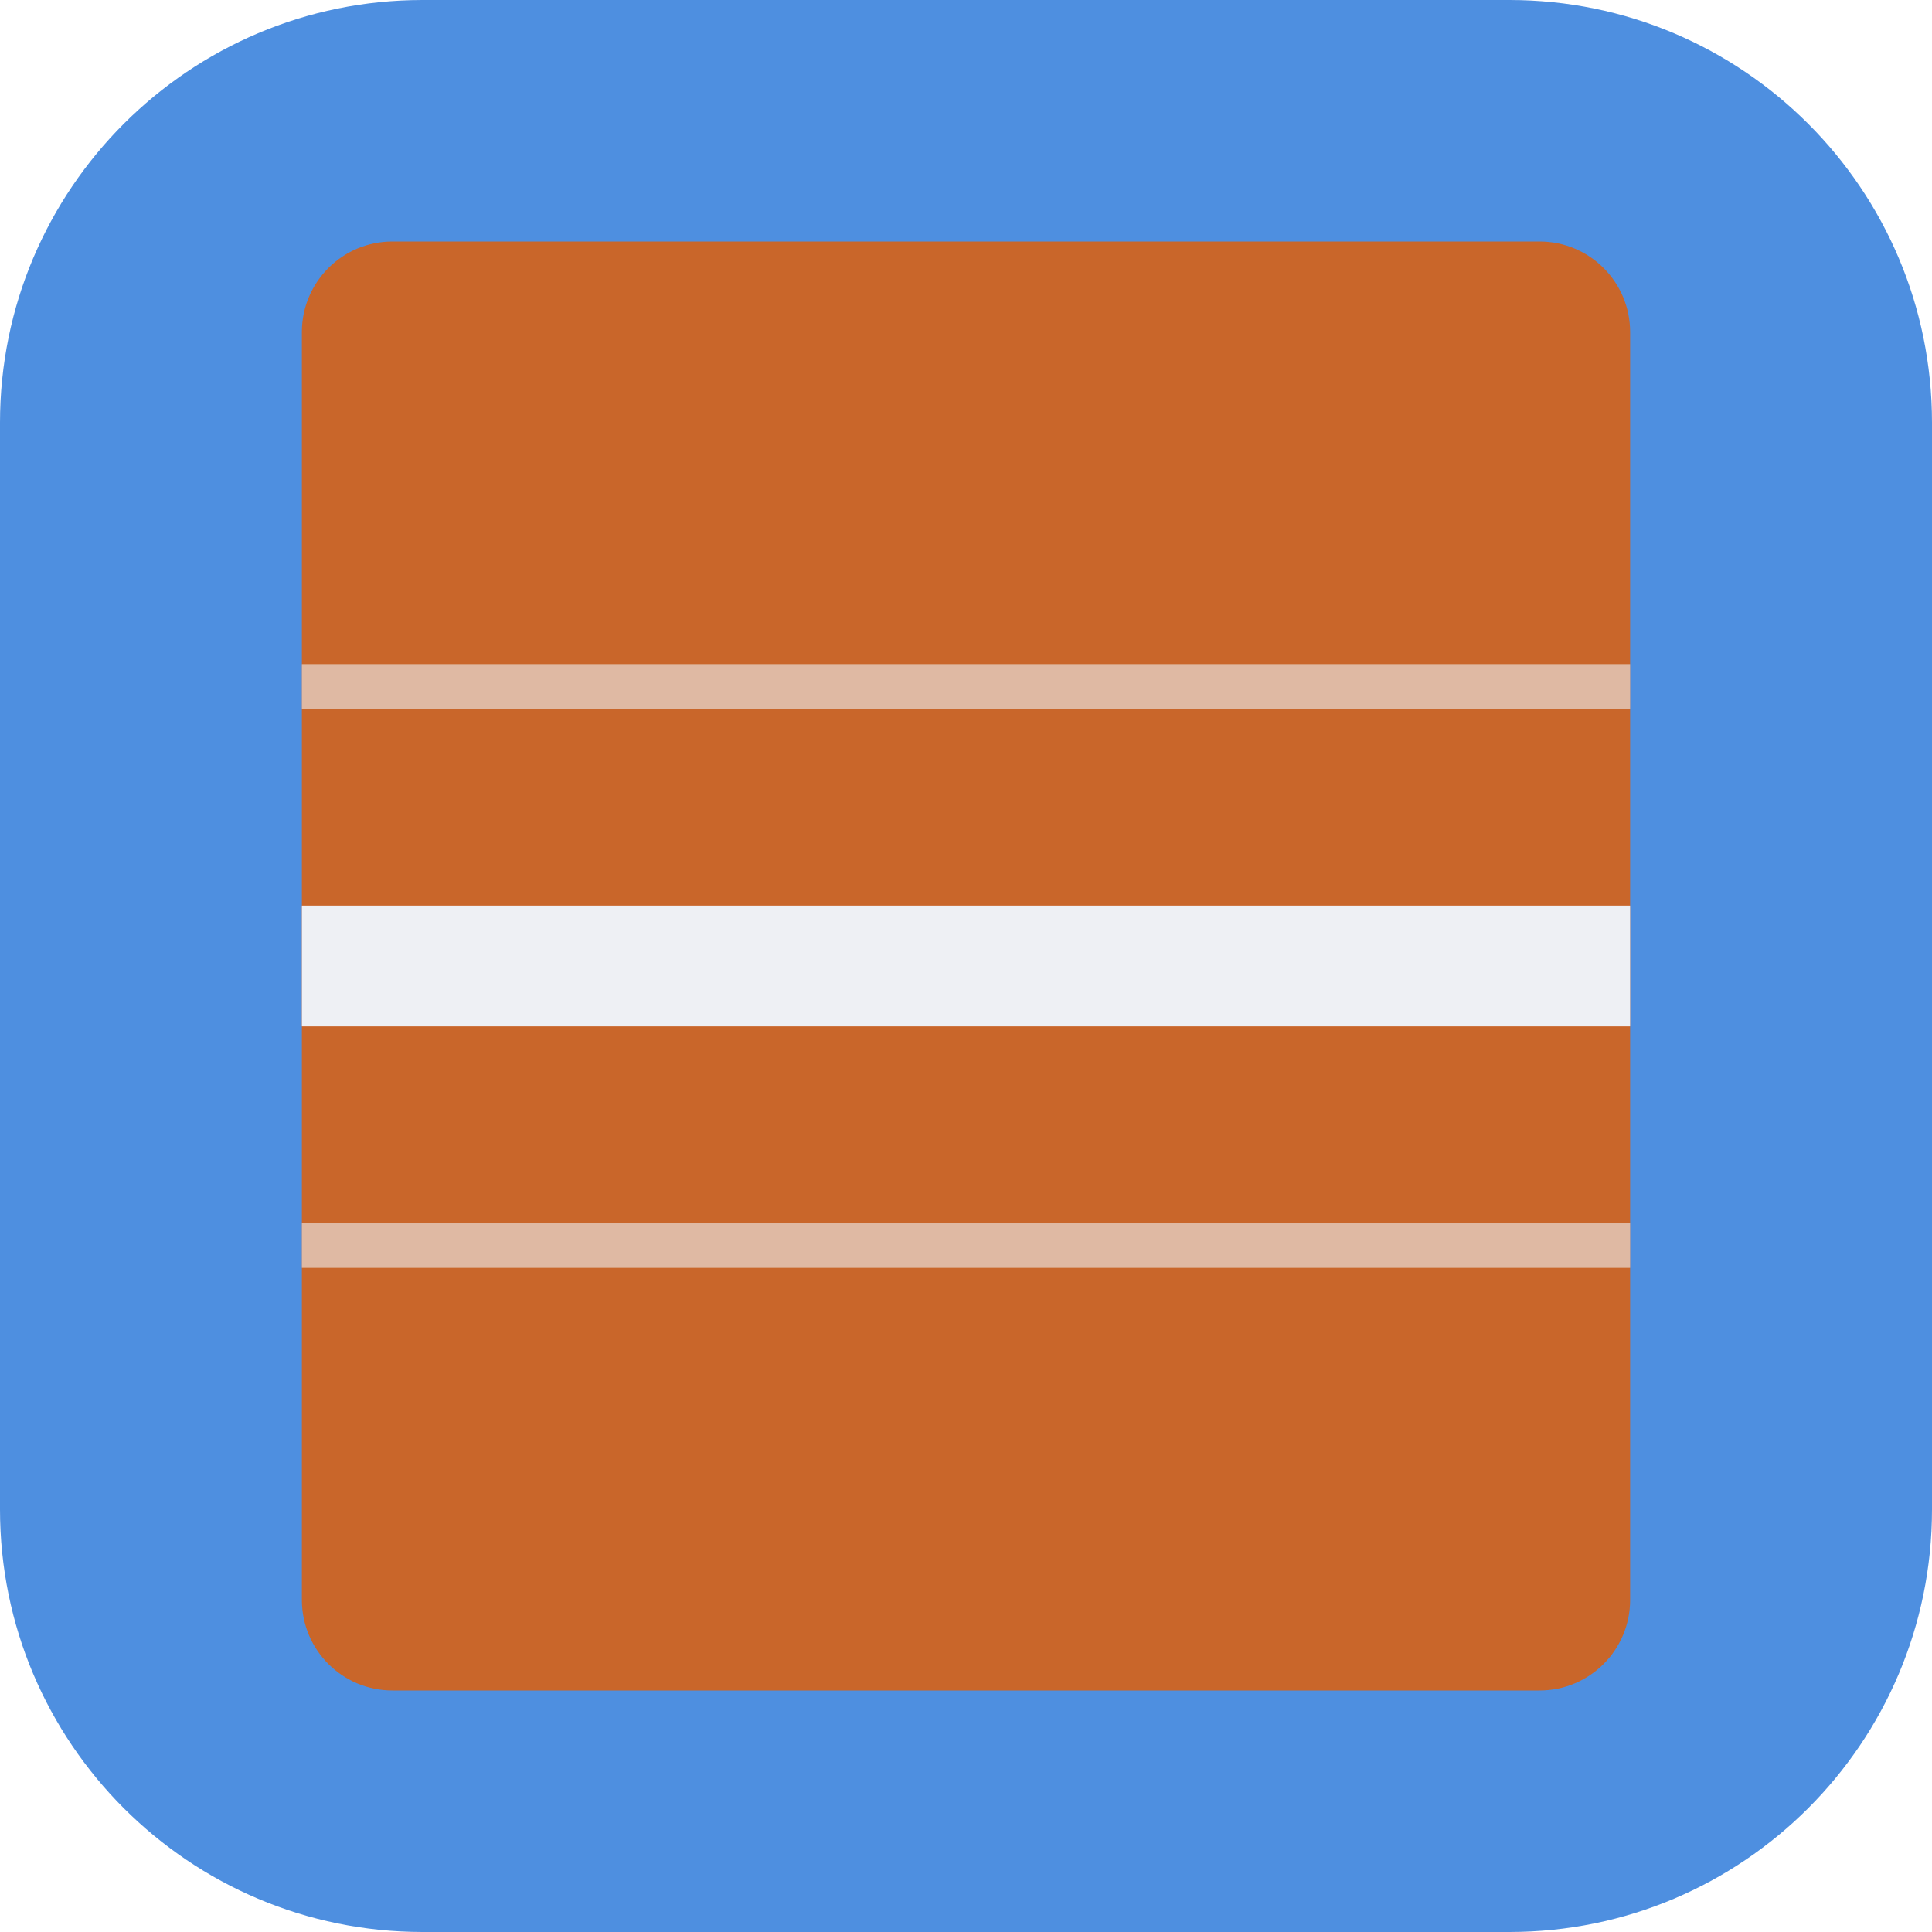
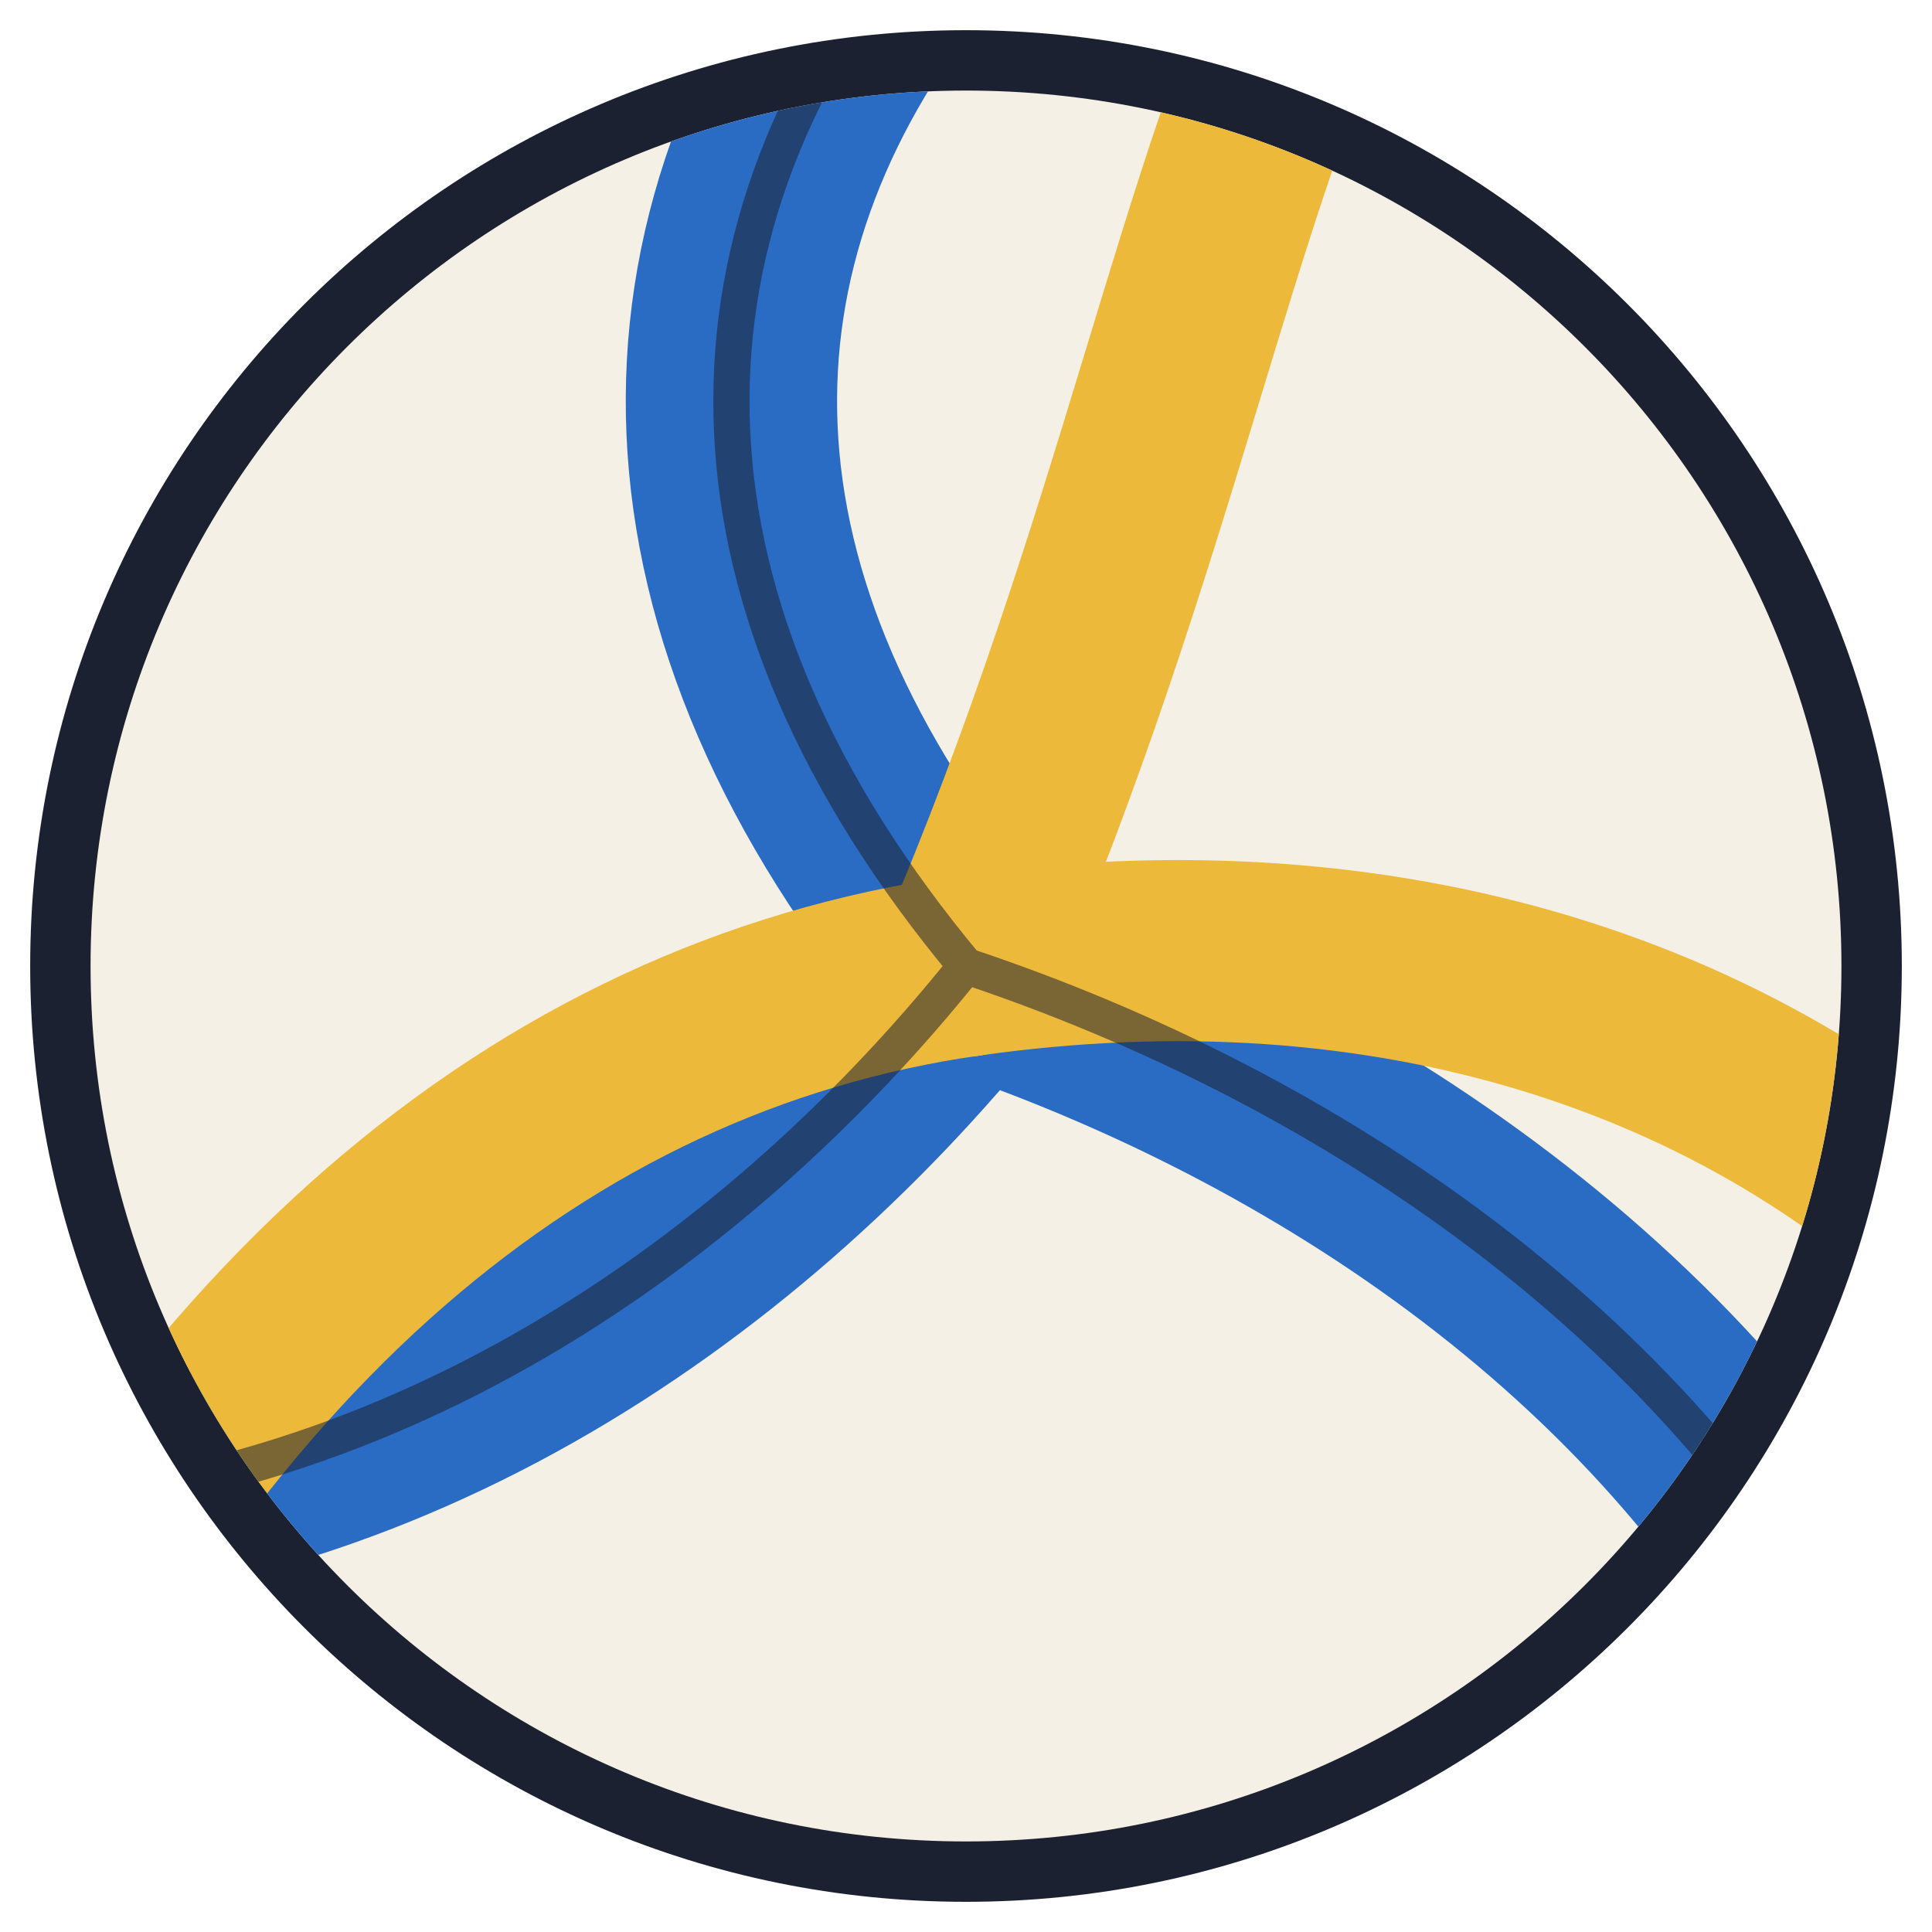
<svg xmlns="http://www.w3.org/2000/svg" viewBox="0 0 64 64">
-   <rect width="64" height="64" rx="14" fill="#4E8FE0" />
-   <rect x="10" y="8" width="44" height="48" rx="3" fill="#C9662A" />
-   <rect x="10" y="30" width="44" height="4" fill="#EEF0F4" />
-   <rect x="10" y="22" width="44" height="1.5" fill="#EEF0F4" opacity=".6" />
-   <rect x="10" y="40.5" width="44" height="1.5" fill="#EEF0F4" opacity=".6" />
+   <defs>
+     <clipPath id="b">
+       <circle cx="32" cy="32" r="29" />
+     </clipPath>
+   </defs>
+   <circle cx="32" cy="32" r="30" fill="#F4F0E6" stroke="#1B2130" stroke-width="2" />
+   <g clip-path="url(#b)" fill="none" stroke-linecap="round">
+     <path d="M32 32 C 22 20, 22 8, 30 -2" stroke="#2A6BC4" stroke-width="7" />
+     <path d="M32 32 C 44 36, 56 44, 62 56" stroke="#2A6BC4" stroke-width="7" />
+     <path d="M32 32 C 24 42, 12 50, -2 50" stroke="#2A6BC4" stroke-width="7" />
+     <path d="M32 32 C 38 18, 40 6, 44 -2" stroke="#EDB93A" stroke-width="6" />
+     <path d="M32 32 C 46 30, 58 34, 66 42" stroke="#EDB93A" stroke-width="6" />
+     <path d="M32 32 C 18 34, 6 44, -2 62" stroke="#EDB93A" stroke-width="6" />
+     <path d="M32 32 C 22 20, 22 8, 30 -2 M32 32 C 44 36, 56 44, 62 56 M32 32 C 24 42, 12 50, -2 50" stroke="#1B2130" stroke-width="1.2" opacity=".55" />
+   </g>
</svg>
